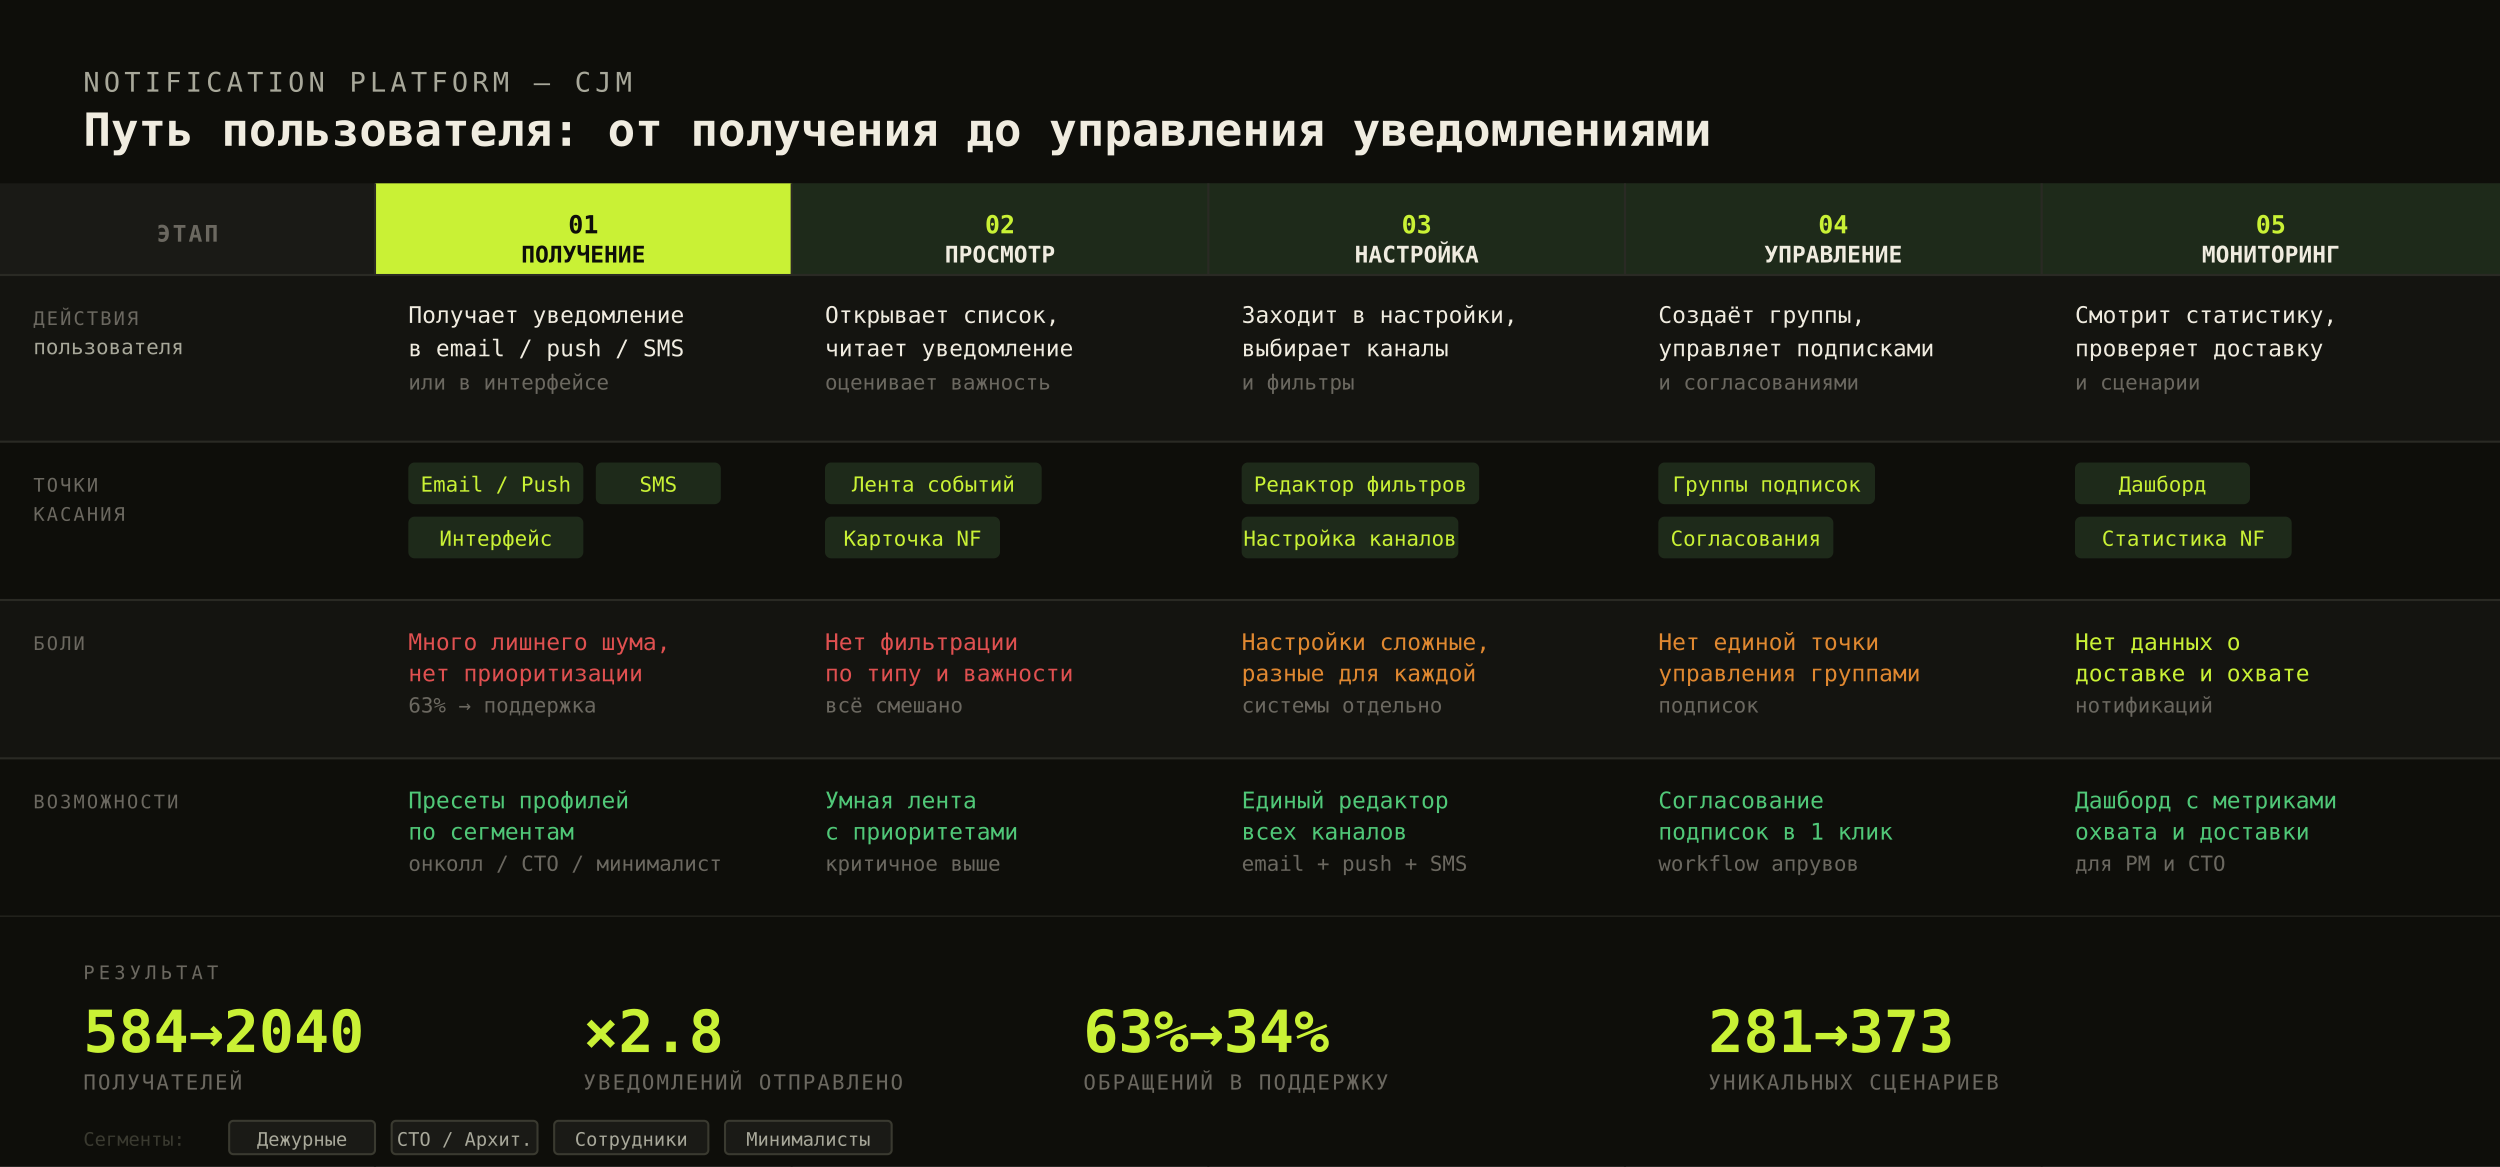
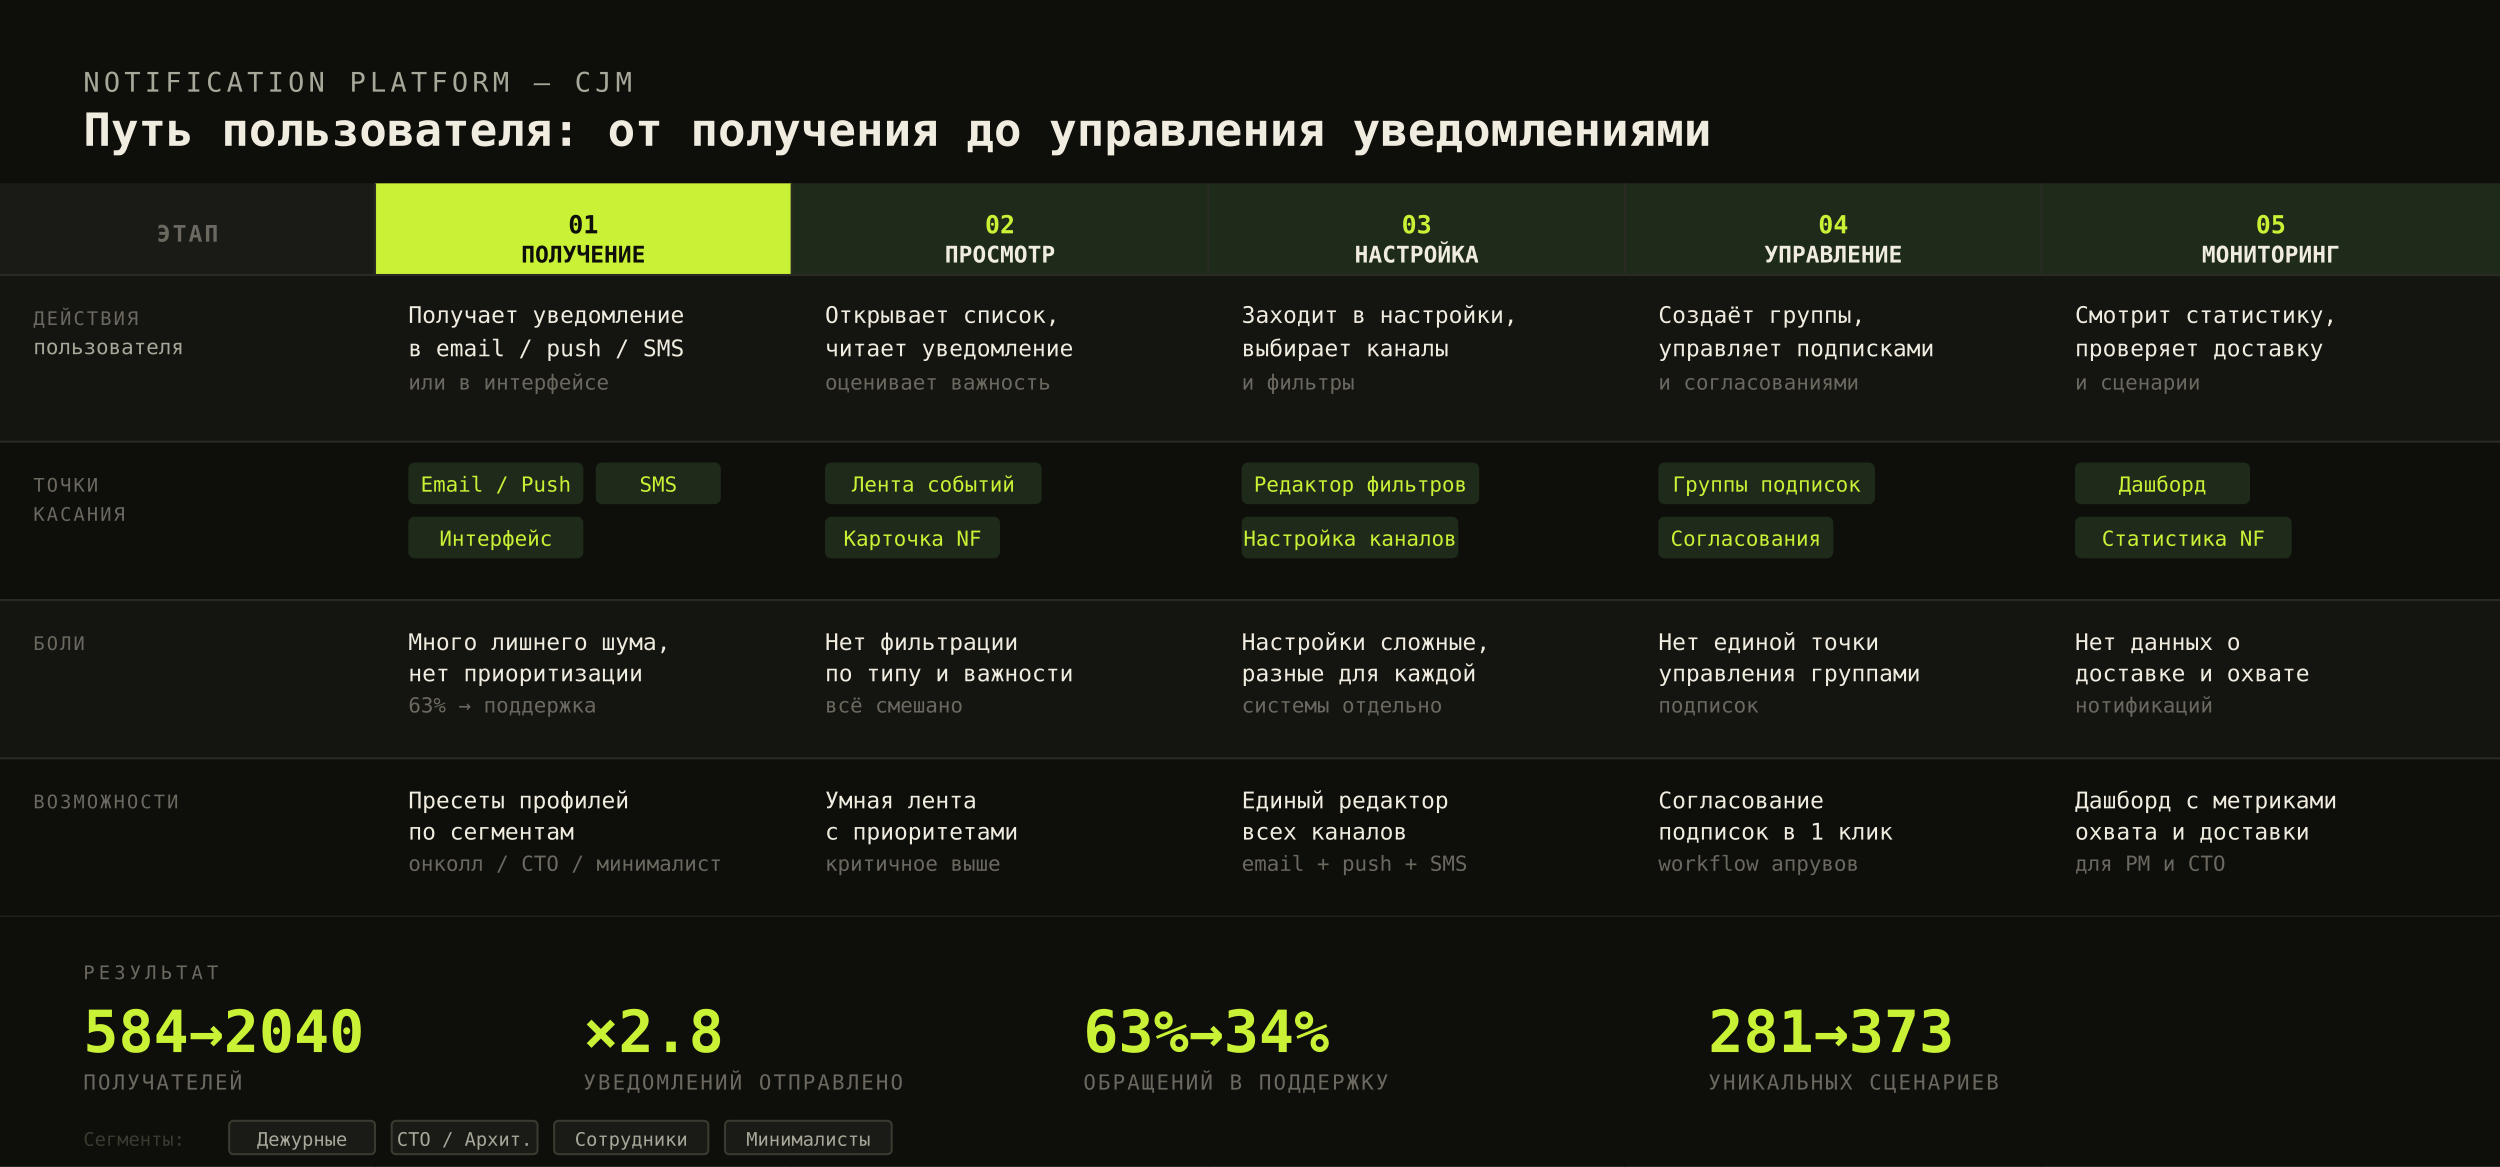
<svg xmlns="http://www.w3.org/2000/svg" viewBox="0 0 1200 560" width="1200" height="560" font-family="monospace, sans-serif">
  <defs>
    <style>
      text { font-family: 'JetBrains Mono', monospace, sans-serif; }
    </style>
  </defs>
  <rect width="1200" height="560" fill="#0e0e0a" />
  <text x="40" y="44" font-size="13" fill="#a8a89a" letter-spacing="2" text-anchor="start">NOTIFICATION PLATFORM — CJM</text>
  <text x="40" y="70" font-size="22" font-weight="bold" fill="#f0ece0">Путь пользователя: от получения до управления уведомлениями</text>
  <rect x="0" y="88" width="1200" height="44" fill="#1a1a16" />
  <rect x="180" y="88" width="200" height="44" fill="#c9f135" rx="0" />
  <rect x="380" y="88" width="200" height="44" fill="#1e2a1a" rx="0" />
  <rect x="580" y="88" width="200" height="44" fill="#1e2a1a" rx="0" />
  <rect x="780" y="88" width="200" height="44" fill="#1e2a1a" rx="0" />
  <rect x="980" y="88" width="220" height="44" fill="#1e2a1a" rx="0" />
  <text x="90" y="116" font-size="11" fill="#6b6860" font-weight="bold" letter-spacing="1" text-anchor="middle">ЭТАП</text>
  <text x="280" y="112" font-size="12" font-weight="bold" fill="#0e0e0a" text-anchor="middle">01</text>
  <text x="280" y="126" font-size="11" font-weight="bold" fill="#0e0e0a" text-anchor="middle">ПОЛУЧЕНИЕ</text>
  <text x="480" y="112" font-size="12" font-weight="bold" fill="#c9f135" text-anchor="middle">02</text>
  <text x="480" y="126" font-size="11" font-weight="bold" fill="#f0ece0" text-anchor="middle">ПРОСМОТР</text>
  <text x="680" y="112" font-size="12" font-weight="bold" fill="#c9f135" text-anchor="middle">03</text>
  <text x="680" y="126" font-size="11" font-weight="bold" fill="#f0ece0" text-anchor="middle">НАСТРОЙКА</text>
  <text x="880" y="112" font-size="12" font-weight="bold" fill="#c9f135" text-anchor="middle">04</text>
  <text x="880" y="126" font-size="11" font-weight="bold" fill="#f0ece0" text-anchor="middle">УПРАВЛЕНИЕ</text>
  <text x="1090" y="112" font-size="12" font-weight="bold" fill="#c9f135" text-anchor="middle">05</text>
  <text x="1090" y="126" font-size="11" font-weight="bold" fill="#f0ece0" text-anchor="middle">МОНИТОРИНГ</text>
  <line x1="180" y1="88" x2="180" y2="560" stroke="#2a2a24" stroke-width="1" />
  <line x1="380" y1="88" x2="380" y2="560" stroke="#2a2a24" stroke-width="1" />
  <line x1="580" y1="88" x2="580" y2="560" stroke="#2a2a24" stroke-width="1" />
  <line x1="780" y1="88" x2="780" y2="560" stroke="#2a2a24" stroke-width="1" />
  <line x1="980" y1="88" x2="980" y2="560" stroke="#2a2a24" stroke-width="1" />
  <rect x="0" y="132" width="1200" height="80" fill="#141410" />
  <line x1="0" y1="132" x2="1200" y2="132" stroke="#2a2a24" stroke-width="1" />
  <text x="16" y="156" font-size="9" fill="#6b6860" letter-spacing="1">ДЕЙСТВИЯ</text>
  <text x="16" y="170" font-size="10" fill="#a8a89a">пользователя</text>
  <text x="196" y="155" font-size="11" fill="#f0ece0">Получает уведомление</text>
  <text x="196" y="171" font-size="11" fill="#f0ece0">в email / push / SMS</text>
  <text x="196" y="187" font-size="10" fill="#6b6860">или в интерфейсе</text>
  <text x="396" y="155" font-size="11" fill="#f0ece0">Открывает список,</text>
  <text x="396" y="171" font-size="11" fill="#f0ece0">читает уведомление</text>
  <text x="396" y="187" font-size="10" fill="#6b6860">оценивает важность</text>
  <text x="596" y="155" font-size="11" fill="#f0ece0">Заходит в настройки,</text>
  <text x="596" y="171" font-size="11" fill="#f0ece0">выбирает каналы</text>
  <text x="596" y="187" font-size="10" fill="#6b6860">и фильтры</text>
  <text x="796" y="155" font-size="11" fill="#f0ece0">Создаёт группы,</text>
  <text x="796" y="171" font-size="11" fill="#f0ece0">управляет подписками</text>
  <text x="796" y="187" font-size="10" fill="#6b6860">и согласованиями</text>
  <text x="996" y="155" font-size="11" fill="#f0ece0">Смотрит статистику,</text>
  <text x="996" y="171" font-size="11" fill="#f0ece0">проверяет доставку</text>
  <text x="996" y="187" font-size="10" fill="#6b6860">и сценарии</text>
  <rect x="0" y="212" width="1200" height="76" fill="#0e0e0a" />
  <line x1="0" y1="212" x2="1200" y2="212" stroke="#2a2a24" stroke-width="1" />
  <text x="16" y="236" font-size="9" fill="#6b6860" letter-spacing="1">ТОЧКИ</text>
  <text x="16" y="250" font-size="9" fill="#6b6860" letter-spacing="1">КАСАНИЯ</text>
  <rect x="196" y="222" width="84" height="20" rx="3" fill="#1e2a1a" />
  <text x="238" y="236" font-size="10" fill="#c9f135" text-anchor="middle">Email / Push</text>
  <rect x="286" y="222" width="60" height="20" rx="3" fill="#1e2a1a" />
  <text x="316" y="236" font-size="10" fill="#c9f135" text-anchor="middle">SMS</text>
  <rect x="196" y="248" width="84" height="20" rx="3" fill="#1e2a1a" />
  <text x="238" y="262" font-size="10" fill="#c9f135" text-anchor="middle">Интерфейс</text>
  <rect x="396" y="222" width="104" height="20" rx="3" fill="#1e2a1a" />
  <text x="448" y="236" font-size="10" fill="#c9f135" text-anchor="middle">Лента событий</text>
  <rect x="396" y="248" width="84" height="20" rx="3" fill="#1e2a1a" />
  <text x="438" y="262" font-size="10" fill="#c9f135" text-anchor="middle">Карточка NF</text>
  <rect x="596" y="222" width="114" height="20" rx="3" fill="#1e2a1a" />
  <text x="653" y="236" font-size="10" fill="#c9f135" text-anchor="middle">Редактор фильтров</text>
  <rect x="596" y="248" width="104" height="20" rx="3" fill="#1e2a1a" />
  <text x="648" y="262" font-size="10" fill="#c9f135" text-anchor="middle">Настройка каналов</text>
  <rect x="796" y="222" width="104" height="20" rx="3" fill="#1e2a1a" />
  <text x="848" y="236" font-size="10" fill="#c9f135" text-anchor="middle">Группы подписок</text>
  <rect x="796" y="248" width="84" height="20" rx="3" fill="#1e2a1a" />
  <text x="838" y="262" font-size="10" fill="#c9f135" text-anchor="middle">Согласования</text>
  <rect x="996" y="222" width="84" height="20" rx="3" fill="#1e2a1a" />
  <text x="1038" y="236" font-size="10" fill="#c9f135" text-anchor="middle">Дашборд</text>
  <rect x="996" y="248" width="104" height="20" rx="3" fill="#1e2a1a" />
  <text x="1048" y="262" font-size="10" fill="#c9f135" text-anchor="middle">Статистика NF</text>
  <rect x="0" y="288" width="1200" height="76" fill="#141410" />
  <line x1="0" y1="288" x2="1200" y2="288" stroke="#2a2a24" stroke-width="1" />
  <text x="16" y="312" font-size="9" fill="#6b6860" letter-spacing="1">БОЛИ</text>
-   <text x="196" y="312" font-size="11" fill="#e05050">Много лишнего шума,</text>
-   <text x="196" y="327" font-size="11" fill="#e05050">нет приоритизации</text>
+   <text x="196" y="312" font-size="11" fill="#f0ece0">Много лишнего шума,</text>
+   <text x="196" y="327" font-size="11" fill="#f0ece0">нет приоритизации</text>
  <text x="196" y="342" font-size="10" fill="#6b6860">63% → поддержка</text>
-   <text x="396" y="312" font-size="11" fill="#e05050">Нет фильтрации</text>
-   <text x="396" y="327" font-size="11" fill="#e05050">по типу и важности</text>
+   <text x="396" y="312" font-size="11" fill="#f0ece0">Нет фильтрации</text>
+   <text x="396" y="327" font-size="11" fill="#f0ece0">по типу и важности</text>
  <text x="396" y="342" font-size="10" fill="#6b6860">всё смешано</text>
-   <text x="596" y="312" font-size="11" fill="#e08830">Настройки сложные,</text>
-   <text x="596" y="327" font-size="11" fill="#e08830">разные для каждой</text>
+   <text x="596" y="312" font-size="11" fill="#f0ece0">Настройки сложные,</text>
+   <text x="596" y="327" font-size="11" fill="#f0ece0">разные для каждой</text>
  <text x="596" y="342" font-size="10" fill="#6b6860">системы отдельно</text>
-   <text x="796" y="312" font-size="11" fill="#e08830">Нет единой точки</text>
-   <text x="796" y="327" font-size="11" fill="#e08830">управления группами</text>
+   <text x="796" y="312" font-size="11" fill="#f0ece0">Нет единой точки</text>
+   <text x="796" y="327" font-size="11" fill="#f0ece0">управления группами</text>
  <text x="796" y="342" font-size="10" fill="#6b6860">подписок</text>
-   <text x="996" y="312" font-size="11" fill="#c9f135">Нет данных о</text>
-   <text x="996" y="327" font-size="11" fill="#c9f135">доставке и охвате</text>
+   <text x="996" y="312" font-size="11" fill="#f0ece0">Нет данных о</text>
+   <text x="996" y="327" font-size="11" fill="#f0ece0">доставке и охвате</text>
  <text x="996" y="342" font-size="10" fill="#6b6860">нотификаций</text>
  <rect x="0" y="364" width="1200" height="76" fill="#0e0e0a" />
  <line x1="0" y1="364" x2="1200" y2="364" stroke="#2a2a24" stroke-width="1" />
  <text x="16" y="388" font-size="9" fill="#6b6860" letter-spacing="1">ВОЗМОЖНОСТИ</text>
-   <text x="196" y="388" font-size="11" fill="#50c878">Пресеты профилей</text>
-   <text x="196" y="403" font-size="11" fill="#50c878">по сегментам</text>
+   <text x="196" y="388" font-size="11" fill="#f0ece0">Пресеты профилей</text>
+   <text x="196" y="403" font-size="11" fill="#f0ece0">по сегментам</text>
  <text x="196" y="418" font-size="10" fill="#6b6860">онколл / CTO / минималист</text>
-   <text x="396" y="388" font-size="11" fill="#50c878">Умная лента</text>
-   <text x="396" y="403" font-size="11" fill="#50c878">с приоритетами</text>
+   <text x="396" y="388" font-size="11" fill="#f0ece0">Умная лента</text>
+   <text x="396" y="403" font-size="11" fill="#f0ece0">с приоритетами</text>
  <text x="396" y="418" font-size="10" fill="#6b6860">критичное выше</text>
-   <text x="596" y="388" font-size="11" fill="#50c878">Единый редактор</text>
-   <text x="596" y="403" font-size="11" fill="#50c878">всех каналов</text>
+   <text x="596" y="388" font-size="11" fill="#f0ece0">Единый редактор</text>
+   <text x="596" y="403" font-size="11" fill="#f0ece0">всех каналов</text>
  <text x="596" y="418" font-size="10" fill="#6b6860">email + push + SMS</text>
-   <text x="796" y="388" font-size="11" fill="#50c878">Согласование</text>
-   <text x="796" y="403" font-size="11" fill="#50c878">подписок в 1 клик</text>
+   <text x="796" y="388" font-size="11" fill="#f0ece0">Согласование</text>
+   <text x="796" y="403" font-size="11" fill="#f0ece0">подписок в 1 клик</text>
  <text x="796" y="418" font-size="10" fill="#6b6860">workflow апрувов</text>
-   <text x="996" y="388" font-size="11" fill="#50c878">Дашборд с метриками</text>
-   <text x="996" y="403" font-size="11" fill="#50c878">охвата и доставки</text>
+   <text x="996" y="388" font-size="11" fill="#f0ece0">Дашборд с метриками</text>
+   <text x="996" y="403" font-size="11" fill="#f0ece0">охвата и доставки</text>
  <text x="996" y="418" font-size="10" fill="#6b6860">для PM и СТО</text>
  <line x1="0" y1="440" x2="1200" y2="440" stroke="#2a2a24" stroke-width="1" />
  <rect x="0" y="440" width="1200" height="120" fill="#0e0e0a" />
  <text x="40" y="470" font-size="9" fill="#6b6860" letter-spacing="2">РЕЗУЛЬТАТ</text>
  <text x="40" y="505" font-size="28" font-weight="bold" fill="#c9f135">584→2040</text>
  <text x="40" y="523" font-size="10" fill="#6b6860" letter-spacing="1">ПОЛУЧАТЕЛЕЙ</text>
  <text x="280" y="505" font-size="28" font-weight="bold" fill="#c9f135">×2.8</text>
  <text x="280" y="523" font-size="10" fill="#6b6860" letter-spacing="1">УВЕДОМЛЕНИЙ ОТПРАВЛЕНО</text>
  <text x="520" y="505" font-size="28" font-weight="bold" fill="#c9f135">63%→34%</text>
  <text x="520" y="523" font-size="10" fill="#6b6860" letter-spacing="1">ОБРАЩЕНИЙ В ПОДДЕРЖКУ</text>
  <text x="820" y="505" font-size="28" font-weight="bold" fill="#c9f135">281→373</text>
  <text x="820" y="523" font-size="10" fill="#6b6860" letter-spacing="1">УНИКАЛЬНЫХ СЦЕНАРИЕВ</text>
  <text x="40" y="550" font-size="9" fill="#3a3a30">Сегменты: </text>
  <rect x="110" y="538" width="70" height="16" rx="2" fill="#1a1a16" stroke="#3a3a30" stroke-width="1" />
  <text x="145" y="550" font-size="9" fill="#a8a89a" text-anchor="middle">Дежурные</text>
  <rect x="188" y="538" width="70" height="16" rx="2" fill="#1a1a16" stroke="#3a3a30" stroke-width="1" />
  <text x="223" y="550" font-size="9" fill="#a8a89a" text-anchor="middle">CTO / Архит.</text>
  <rect x="266" y="538" width="74" height="16" rx="2" fill="#1a1a16" stroke="#3a3a30" stroke-width="1" />
  <text x="303" y="550" font-size="9" fill="#a8a89a" text-anchor="middle">Сотрудники</text>
  <rect x="348" y="538" width="80" height="16" rx="2" fill="#1a1a16" stroke="#3a3a30" stroke-width="1" />
  <text x="388" y="550" font-size="9" fill="#a8a89a" text-anchor="middle">Минималисты</text>
</svg>
